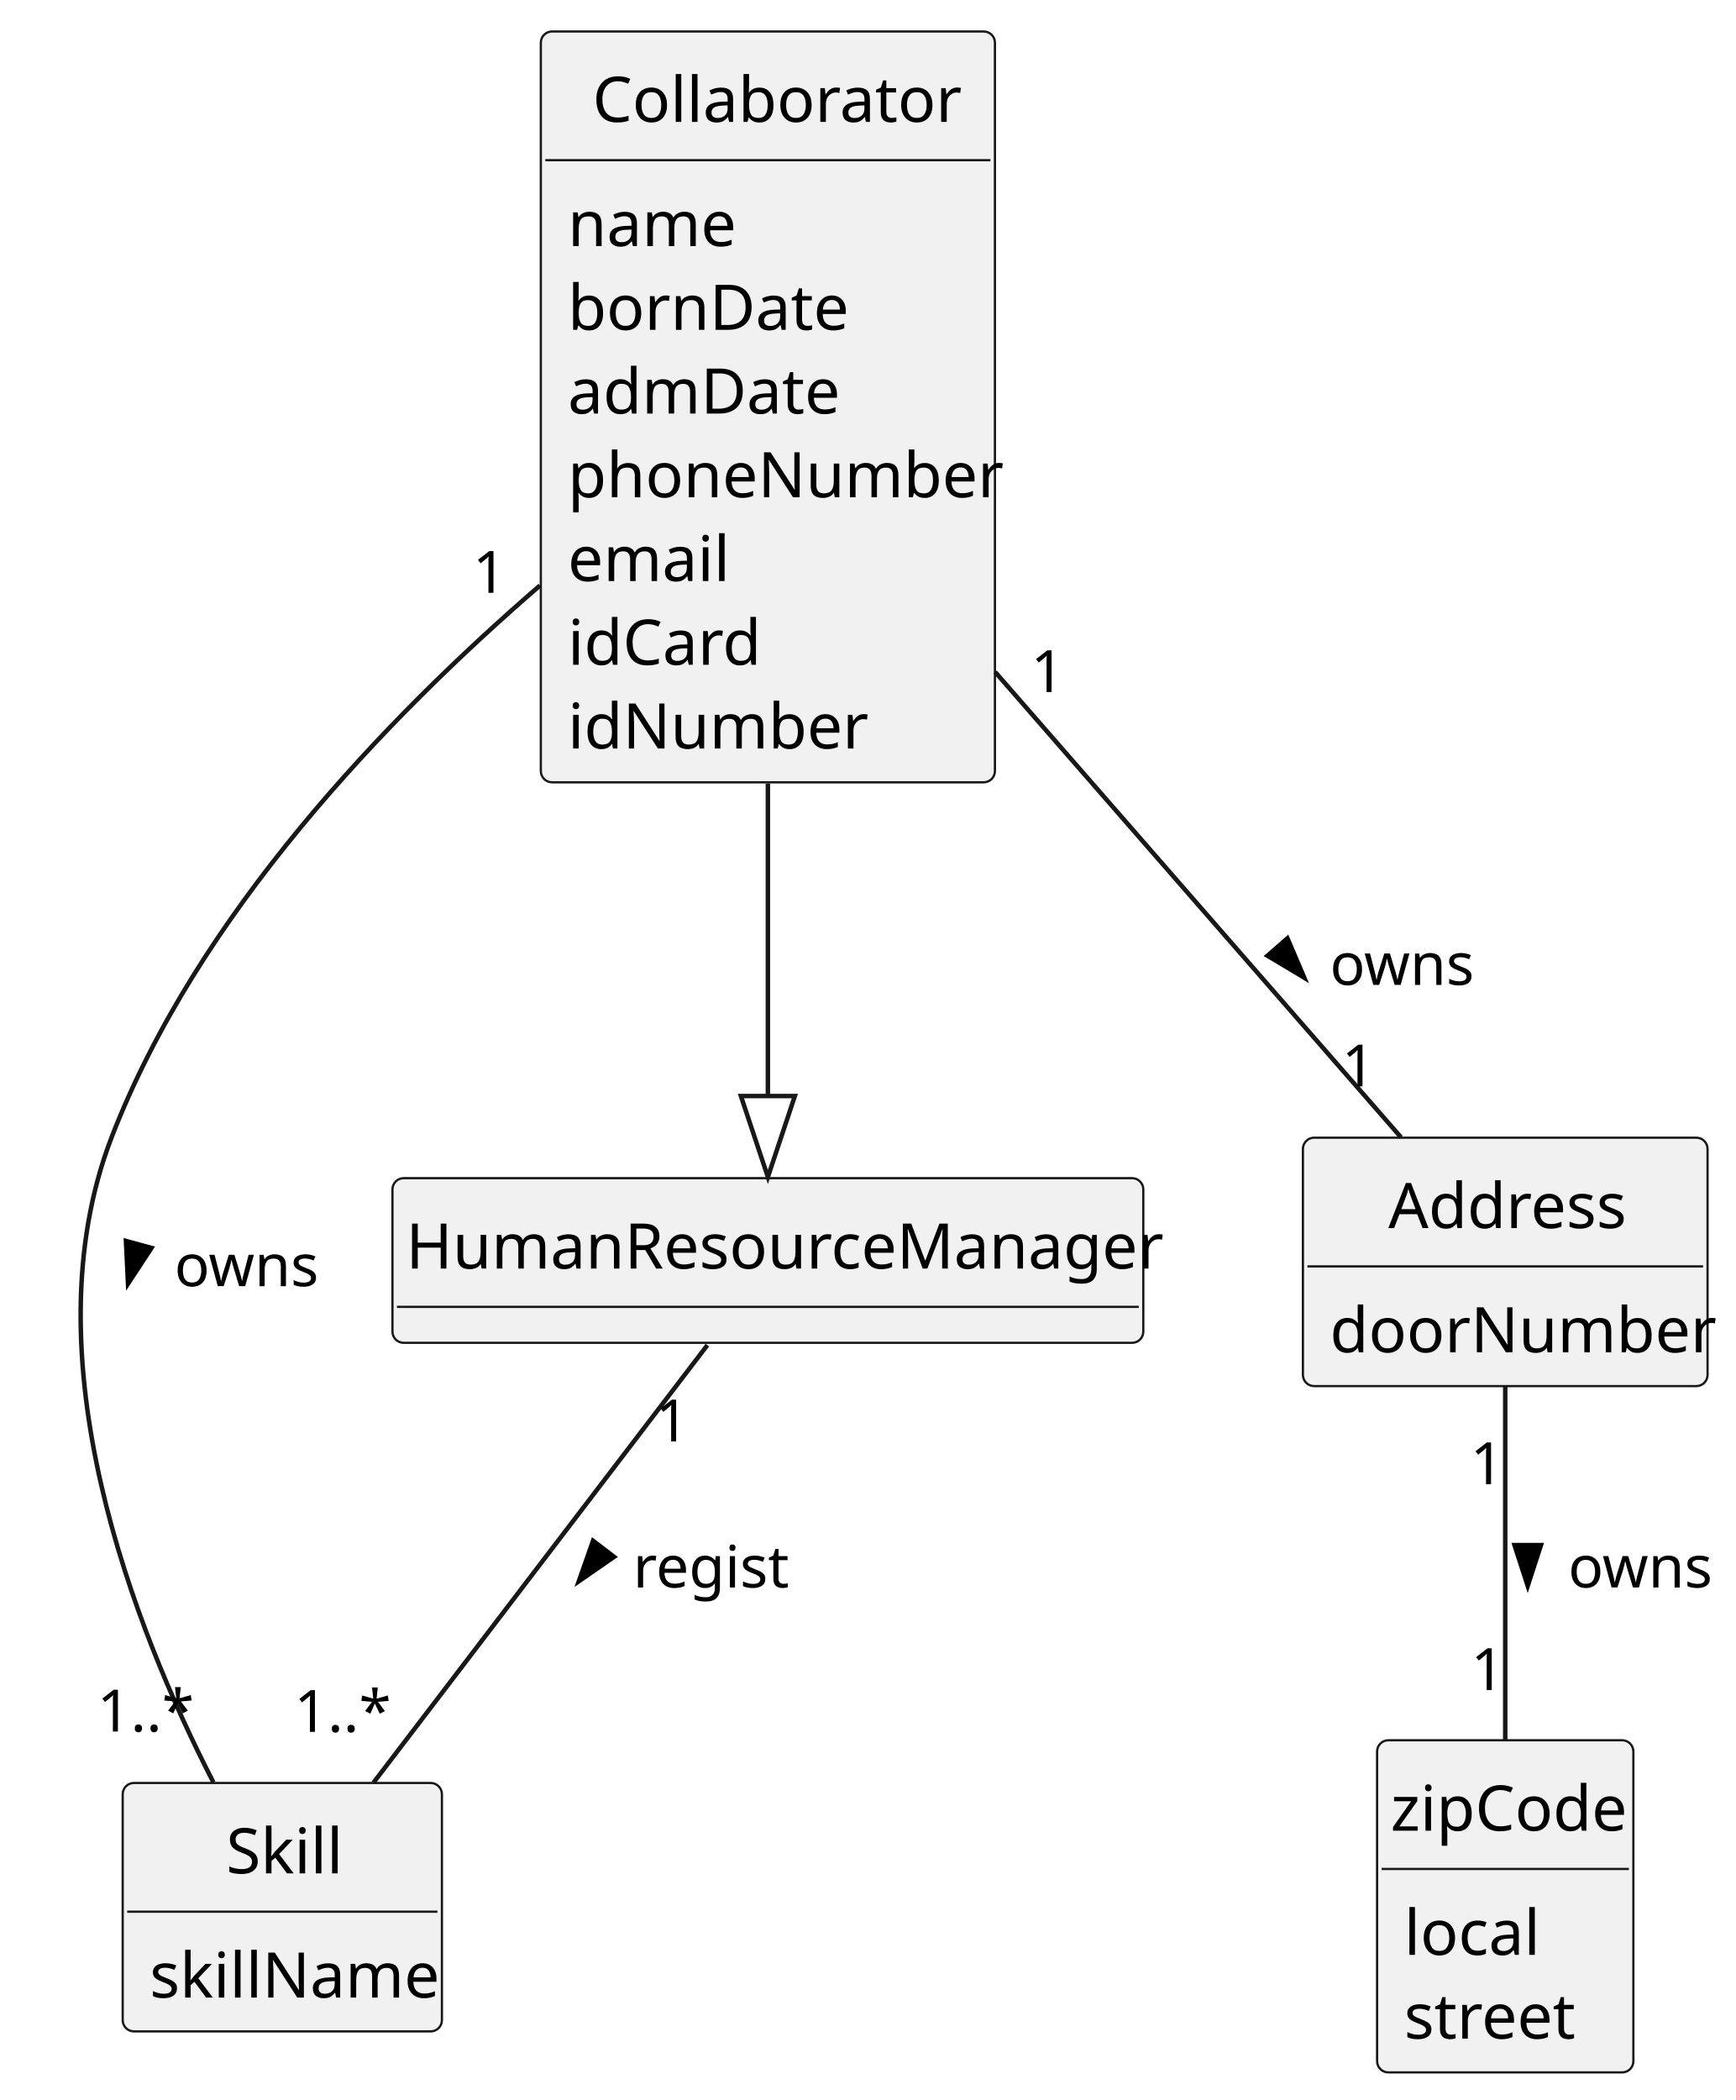
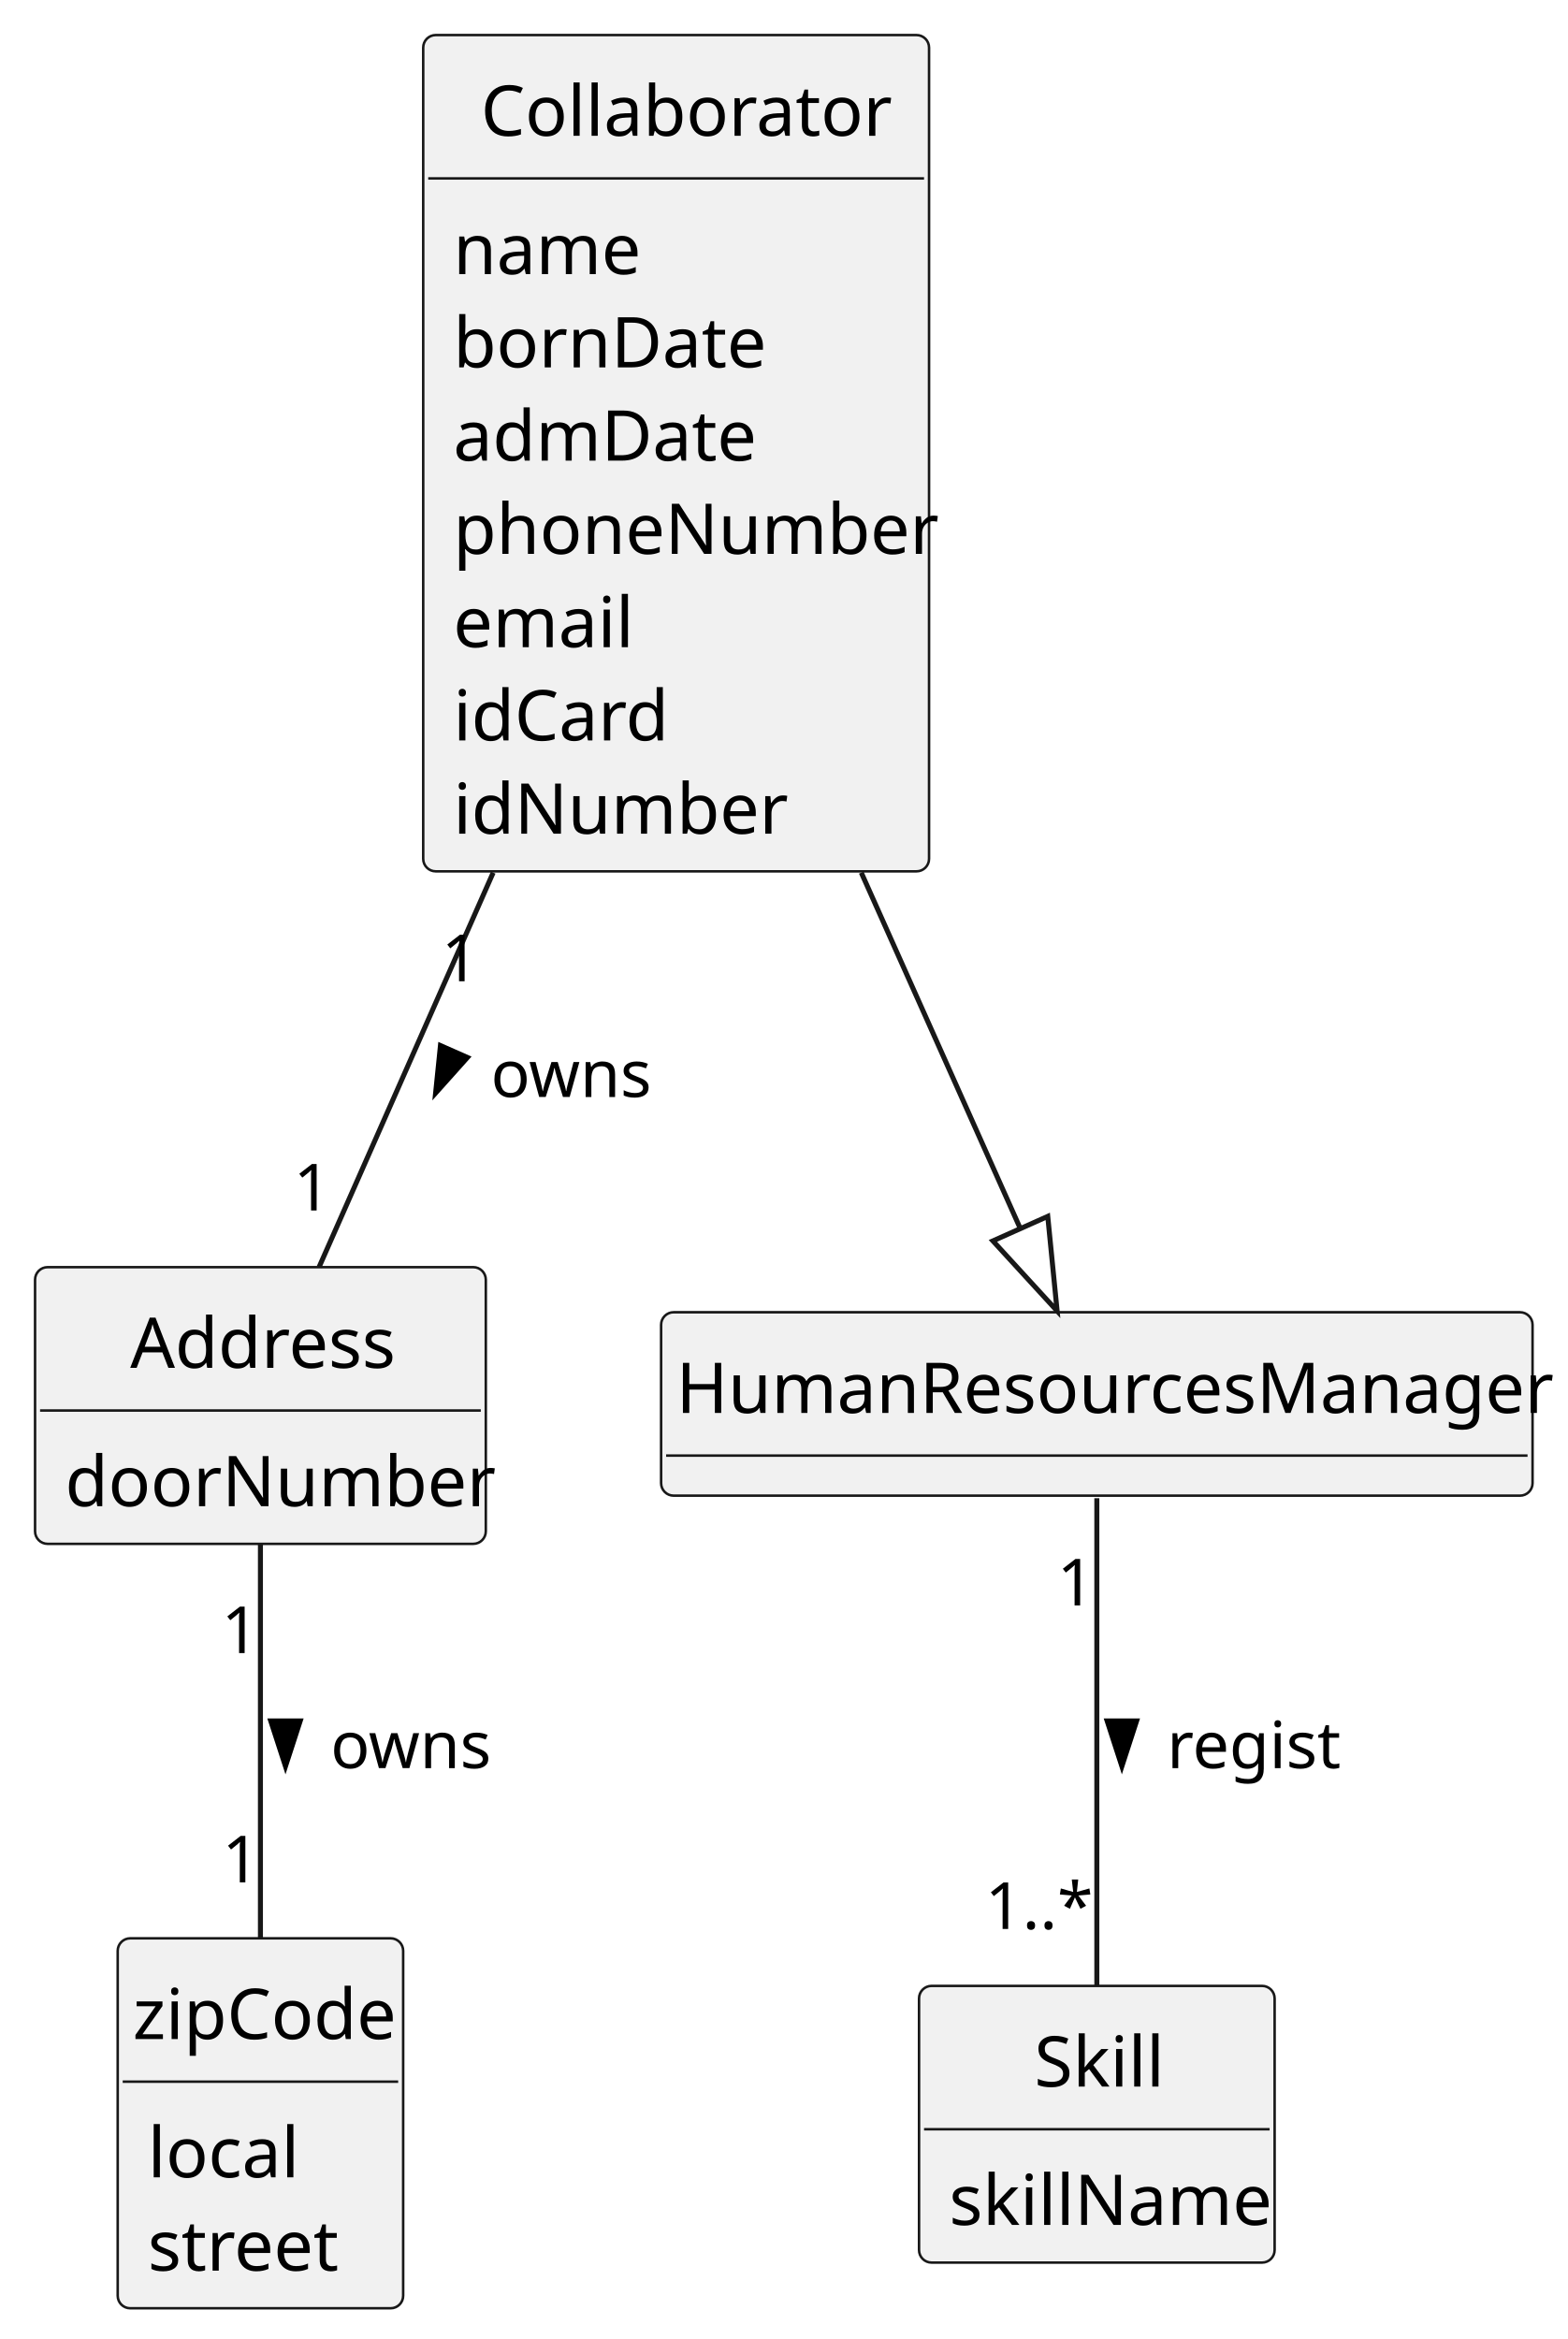
- <svg xmlns="http://www.w3.org/2000/svg" contentStyleType="text/css" height="467px" preserveAspectRatio="none" style="width:386px;height:467px;background:#FFFFFF;" version="1.1" viewBox="0 0 386 467" width="386px" zoomAndPan="magnify">
+ <svg xmlns="http://www.w3.org/2000/svg" contentStyleType="text/css" height="467px" preserveAspectRatio="none" style="width:313px;height:467px;background:#FFFFFF;" version="1.1" viewBox="0 0 313 467" width="313px" zoomAndPan="magnify">
  <defs />
  <g>
    <g id="elem_Collaborator">
-       <rect codeLine="10" fill="#F1F1F1" height="166.969" id="Collaborator" rx="2.5" ry="2.5" style="stroke:#181818;stroke-width:0.5;" width="101" x="120.29" y="7" />
-       <text fill="#000000" font-family="sans-serif" font-size="14" lengthAdjust="spacing" textLength="78" x="131.79" y="27.107">Collaborator</text>
-       <line style="stroke:#181818;stroke-width:0.5;" x1="121.29" x2="220.29" y1="35.621" y2="35.621" />
-       <text fill="#000000" font-family="sans-serif" font-size="14" lengthAdjust="spacing" textLength="35" x="126.29" y="54.728">name</text>
-       <text fill="#000000" font-family="sans-serif" font-size="14" lengthAdjust="spacing" textLength="59" x="126.29" y="73.35">bornDate</text>
-       <text fill="#000000" font-family="sans-serif" font-size="14" lengthAdjust="spacing" textLength="57" x="126.29" y="91.971">admDate</text>
-       <text fill="#000000" font-family="sans-serif" font-size="14" lengthAdjust="spacing" textLength="89" x="126.29" y="110.592">phoneNumber</text>
-       <text fill="#000000" font-family="sans-serif" font-size="14" lengthAdjust="spacing" textLength="33" x="126.29" y="129.213">email</text>
-       <text fill="#000000" font-family="sans-serif" font-size="14" lengthAdjust="spacing" textLength="42" x="126.29" y="147.834">idCard</text>
-       <text fill="#000000" font-family="sans-serif" font-size="14" lengthAdjust="spacing" textLength="60" x="126.29" y="166.455">idNumber</text>
+       <rect codeLine="10" fill="#F1F1F1" height="166.969" id="Collaborator" rx="2.5" ry="2.5" style="stroke:#181818;stroke-width:0.5;" width="101" x="84.5" y="7" />
+       <text fill="#000000" font-family="sans-serif" font-size="14" lengthAdjust="spacing" textLength="78" x="96" y="27.107">Collaborator</text>
+       <line style="stroke:#181818;stroke-width:0.5;" x1="85.5" x2="184.5" y1="35.621" y2="35.621" />
+       <text fill="#000000" font-family="sans-serif" font-size="14" lengthAdjust="spacing" textLength="35" x="90.5" y="54.728">name</text>
+       <text fill="#000000" font-family="sans-serif" font-size="14" lengthAdjust="spacing" textLength="59" x="90.5" y="73.35">bornDate</text>
+       <text fill="#000000" font-family="sans-serif" font-size="14" lengthAdjust="spacing" textLength="57" x="90.5" y="91.971">admDate</text>
+       <text fill="#000000" font-family="sans-serif" font-size="14" lengthAdjust="spacing" textLength="89" x="90.5" y="110.592">phoneNumber</text>
+       <text fill="#000000" font-family="sans-serif" font-size="14" lengthAdjust="spacing" textLength="33" x="90.5" y="129.213">email</text>
+       <text fill="#000000" font-family="sans-serif" font-size="14" lengthAdjust="spacing" textLength="42" x="90.5" y="147.834">idCard</text>
+       <text fill="#000000" font-family="sans-serif" font-size="14" lengthAdjust="spacing" textLength="60" x="90.5" y="166.455">idNumber</text>
    </g>
    <g id="elem_Address">
-       <rect codeLine="20" fill="#F1F1F1" height="55.242" id="Address" rx="2.5" ry="2.5" style="stroke:#181818;stroke-width:0.5;" width="90" x="289.79" y="253" />
-       <text fill="#000000" font-family="sans-serif" font-size="14" lengthAdjust="spacing" textLength="52" x="308.79" y="273.107">Address</text>
-       <line style="stroke:#181818;stroke-width:0.5;" x1="290.79" x2="378.79" y1="281.621" y2="281.621" />
-       <text fill="#000000" font-family="sans-serif" font-size="14" lengthAdjust="spacing" textLength="78" x="295.79" y="300.728">doorNumber</text>
+       <rect codeLine="20" fill="#F1F1F1" height="55.242" id="Address" rx="2.5" ry="2.5" style="stroke:#181818;stroke-width:0.5;" width="90" x="7" y="253" />
+       <text fill="#000000" font-family="sans-serif" font-size="14" lengthAdjust="spacing" textLength="52" x="26" y="273.107">Address</text>
+       <line style="stroke:#181818;stroke-width:0.5;" x1="8" x2="96" y1="281.621" y2="281.621" />
+       <text fill="#000000" font-family="sans-serif" font-size="14" lengthAdjust="spacing" textLength="78" x="13" y="300.728">doorNumber</text>
    </g>
    <g id="elem_zipCode">
-       <rect codeLine="24" fill="#F1F1F1" height="73.863" id="zipCode" rx="2.5" ry="2.5" style="stroke:#181818;stroke-width:0.5;" width="57" x="306.29" y="387" />
-       <text fill="#000000" font-family="sans-serif" font-size="14" lengthAdjust="spacing" textLength="51" x="309.29" y="407.107">zipCode</text>
-       <line style="stroke:#181818;stroke-width:0.5;" x1="307.29" x2="362.29" y1="415.621" y2="415.621" />
-       <text fill="#000000" font-family="sans-serif" font-size="14" lengthAdjust="spacing" textLength="29" x="312.29" y="434.728">local</text>
-       <text fill="#000000" font-family="sans-serif" font-size="14" lengthAdjust="spacing" textLength="36" x="312.29" y="453.35">street</text>
+       <rect codeLine="24" fill="#F1F1F1" height="73.863" id="zipCode" rx="2.5" ry="2.5" style="stroke:#181818;stroke-width:0.5;" width="57" x="23.5" y="387" />
+       <text fill="#000000" font-family="sans-serif" font-size="14" lengthAdjust="spacing" textLength="51" x="26.5" y="407.107">zipCode</text>
+       <line style="stroke:#181818;stroke-width:0.5;" x1="24.5" x2="79.5" y1="415.621" y2="415.621" />
+       <text fill="#000000" font-family="sans-serif" font-size="14" lengthAdjust="spacing" textLength="29" x="29.5" y="434.728">local</text>
+       <text fill="#000000" font-family="sans-serif" font-size="14" lengthAdjust="spacing" textLength="36" x="29.5" y="453.35">street</text>
    </g>
-     <g id="elem_HumanResourceManager">
-       <rect codeLine="29" fill="#F1F1F1" height="36.621" id="HumanResourceManager" rx="2.5" ry="2.5" style="stroke:#181818;stroke-width:0.5;" width="167" x="87.29" y="262" />
-       <text fill="#000000" font-family="sans-serif" font-size="14" lengthAdjust="spacing" textLength="161" x="90.29" y="282.107">HumanResourceManager</text>
-       <line style="stroke:#181818;stroke-width:0.5;" x1="88.29" x2="253.29" y1="290.621" y2="290.621" />
+     <g id="elem_HumanResourcesManager">
+       <rect codeLine="29" fill="#F1F1F1" height="36.621" id="HumanResourcesManager" rx="2.5" ry="2.5" style="stroke:#181818;stroke-width:0.5;" width="174" x="132" y="262" />
+       <text fill="#000000" font-family="sans-serif" font-size="14" lengthAdjust="spacing" textLength="168" x="135" y="282.107">HumanResourcesManager</text>
+       <line style="stroke:#181818;stroke-width:0.5;" x1="133" x2="305" y1="290.621" y2="290.621" />
    </g>
    <g id="elem_Skill">
-       <rect codeLine="31" fill="#F1F1F1" height="55.242" id="Skill" rx="2.5" ry="2.5" style="stroke:#181818;stroke-width:0.5;" width="71" x="27.29" y="396.5" />
-       <text fill="#000000" font-family="sans-serif" font-size="14" lengthAdjust="spacing" textLength="25" x="50.29" y="416.607">Skill</text>
-       <line style="stroke:#181818;stroke-width:0.5;" x1="28.29" x2="97.29" y1="425.121" y2="425.121" />
-       <text fill="#000000" font-family="sans-serif" font-size="14" lengthAdjust="spacing" textLength="59" x="33.29" y="444.228">skillName</text>
+       <rect codeLine="31" fill="#F1F1F1" height="55.242" id="Skill" rx="2.5" ry="2.5" style="stroke:#181818;stroke-width:0.5;" width="71" x="183.5" y="396.5" />
+       <text fill="#000000" font-family="sans-serif" font-size="14" lengthAdjust="spacing" textLength="25" x="206.5" y="416.607">Skill</text>
+       <line style="stroke:#181818;stroke-width:0.5;" x1="184.5" x2="253.5" y1="425.121" y2="425.121" />
+       <text fill="#000000" font-family="sans-serif" font-size="14" lengthAdjust="spacing" textLength="59" x="189.5" y="444.228">skillName</text>
    </g>
-     <g id="link_Collaborator_HumanResourceManager">
-       <path codeLine="36" d="M170.79,174.23 C170.79,206.94 170.79,223.49 170.79,243.74 " fill="none" id="Collaborator-to-HumanResourceManager" style="stroke:#181818;stroke-width:1.0;" />
-       <polygon fill="none" points="170.79,261.74,176.79,243.74,164.79,243.74,170.79,261.74" style="stroke:#181818;stroke-width:1.0;" />
+     <g id="link_Collaborator_HumanResourcesManager">
+       <path codeLine="36" d="M171.97,174.23 C186.58,206.94 194.676,225.056 203.726,245.306 " fill="none" id="Collaborator-to-HumanResourcesManager" style="stroke:#181818;stroke-width:1.0;" />
+       <polygon fill="none" points="211.07,261.74,209.203,242.858,198.248,247.755,211.07,261.74" style="stroke:#181818;stroke-width:1.0;" />
    </g>
-     <g id="link_Collaborator_Skill">
-       <path codeLine="37" d="M120.1,130.2 C85.99,159.64 43.87,203.44 24.79,253 C6,301.83 29.96,362.3 47.47,396.37 " fill="none" id="Collaborator-Skill" style="stroke:#181818;stroke-width:1.0;" />
-       <polygon fill="#000000" points="28.474,285.469,33.69,277.517,28.02,275.969,28.474,285.469" style="stroke:#000000;stroke-width:1.0;" />
-       <text fill="#000000" font-family="sans-serif" font-size="13" lengthAdjust="spacing" textLength="30" x="38.79" y="286.028">owns</text>
-       <text fill="#000000" font-family="sans-serif" font-size="13" lengthAdjust="spacing" textLength="7" x="105.141" y="131.834">1</text>
-       <text fill="#000000" font-family="sans-serif" font-size="13" lengthAdjust="spacing" textLength="20" x="21.615" y="385.049">1..*</text>
-     </g>
-     <g id="link_HumanResourceManager_Skill">
-       <path codeLine="38" d="M157.33,299.13 C138.67,323.58 104.79,367.97 83.06,396.44 " fill="none" id="HumanResourceManager-Skill" style="stroke:#181818;stroke-width:1.0;" />
-       <polygon fill="#000000" points="128.756,351.62,136.58,346.213,131.908,342.647,128.756,351.62" style="stroke:#000000;stroke-width:1.0;" />
-       <text fill="#000000" font-family="sans-serif" font-size="13" lengthAdjust="spacing" textLength="32" x="140.79" y="353.028">regist</text>
-       <text fill="#000000" font-family="sans-serif" font-size="13" lengthAdjust="spacing" textLength="7" x="145.772" y="320.539">1</text>
-       <text fill="#000000" font-family="sans-serif" font-size="13" lengthAdjust="spacing" textLength="20" x="65.435" y="385.135">1..*</text>
+     <g id="link_HumanResourcesManager_Skill">
+       <path codeLine="37" d="M219,299.13 C219,323.58 219,367.97 219,396.44 " fill="none" id="HumanResourcesManager-Skill" style="stroke:#181818;stroke-width:1.0;" />
+       <polygon fill="#000000" points="224,352.646,226.939,343.6,221.061,343.6,224,352.646" style="stroke:#000000;stroke-width:1.0;" />
+       <text fill="#000000" font-family="sans-serif" font-size="13" lengthAdjust="spacing" textLength="32" x="233" y="353.028">regist</text>
+       <text fill="#000000" font-family="sans-serif" font-size="13" lengthAdjust="spacing" textLength="7" x="211.059" y="320.539">1</text>
+       <text fill="#000000" font-family="sans-serif" font-size="13" lengthAdjust="spacing" textLength="20" x="196.688" y="385.135">1..*</text>
    </g>
    <g id="link_Collaborator_Address">
-       <path codeLine="39" d="M221.34,149.44 C251.45,183.96 288.24,226.14 311.6,252.91 " fill="none" id="Collaborator-Address" style="stroke:#181818;stroke-width:1.0;" />
-       <polygon fill="#000000" points="290.077,217.413,286.346,208.665,281.916,212.529,290.077,217.413" style="stroke:#000000;stroke-width:1.0;" />
-       <text fill="#000000" font-family="sans-serif" font-size="13" lengthAdjust="spacing" textLength="30" x="295.79" y="219.028">owns</text>
-       <text fill="#000000" font-family="sans-serif" font-size="13" lengthAdjust="spacing" textLength="7" x="229.279" y="153.9">1</text>
-       <text fill="#000000" font-family="sans-serif" font-size="13" lengthAdjust="spacing" textLength="7" x="298.428" y="241.598">1</text>
+       <path codeLine="38" d="M98.47,174.23 C85.95,202.6 72.81,232.37 63.71,252.98 " fill="none" id="Collaborator-Address" style="stroke:#181818;stroke-width:1.0;" />
+       <polygon fill="#000000" points="86.981,218.22,93.322,211.132,87.945,208.758,86.981,218.22" style="stroke:#000000;stroke-width:1.0;" />
+       <text fill="#000000" font-family="sans-serif" font-size="13" lengthAdjust="spacing" textLength="30" x="98" y="219.028">owns</text>
+       <text fill="#000000" font-family="sans-serif" font-size="13" lengthAdjust="spacing" textLength="7" x="88.155" y="195.91">1</text>
+       <text fill="#000000" font-family="sans-serif" font-size="13" lengthAdjust="spacing" textLength="7" x="58.609" y="241.684">1</text>
    </g>
    <g id="link_Address_zipCode">
-       <path codeLine="40" d="M334.79,308.12 C334.79,330.37 334.79,362.33 334.79,386.89 " fill="none" id="Address-zipCode" style="stroke:#181818;stroke-width:1.0;" />
-       <polygon fill="#000000" points="339.79,352.646,342.729,343.6,336.851,343.6,339.79,352.646" style="stroke:#000000;stroke-width:1.0;" />
-       <text fill="#000000" font-family="sans-serif" font-size="13" lengthAdjust="spacing" textLength="30" x="348.79" y="353.028">owns</text>
-       <text fill="#000000" font-family="sans-serif" font-size="13" lengthAdjust="spacing" textLength="7" x="327.024" y="330.055">1</text>
-       <text fill="#000000" font-family="sans-serif" font-size="13" lengthAdjust="spacing" textLength="7" x="327.167" y="375.832">1</text>
+       <path codeLine="39" d="M52,308.12 C52,330.37 52,362.33 52,386.89 " fill="none" id="Address-zipCode" style="stroke:#181818;stroke-width:1.0;" />
+       <polygon fill="#000000" points="57,352.646,59.939,343.6,54.061,343.6,57,352.646" style="stroke:#000000;stroke-width:1.0;" />
+       <text fill="#000000" font-family="sans-serif" font-size="13" lengthAdjust="spacing" textLength="30" x="66" y="353.028">owns</text>
+       <text fill="#000000" font-family="sans-serif" font-size="13" lengthAdjust="spacing" textLength="7" x="44.234" y="330.055">1</text>
+       <text fill="#000000" font-family="sans-serif" font-size="13" lengthAdjust="spacing" textLength="7" x="44.377" y="375.832">1</text>
    </g>
  </g>
</svg>
